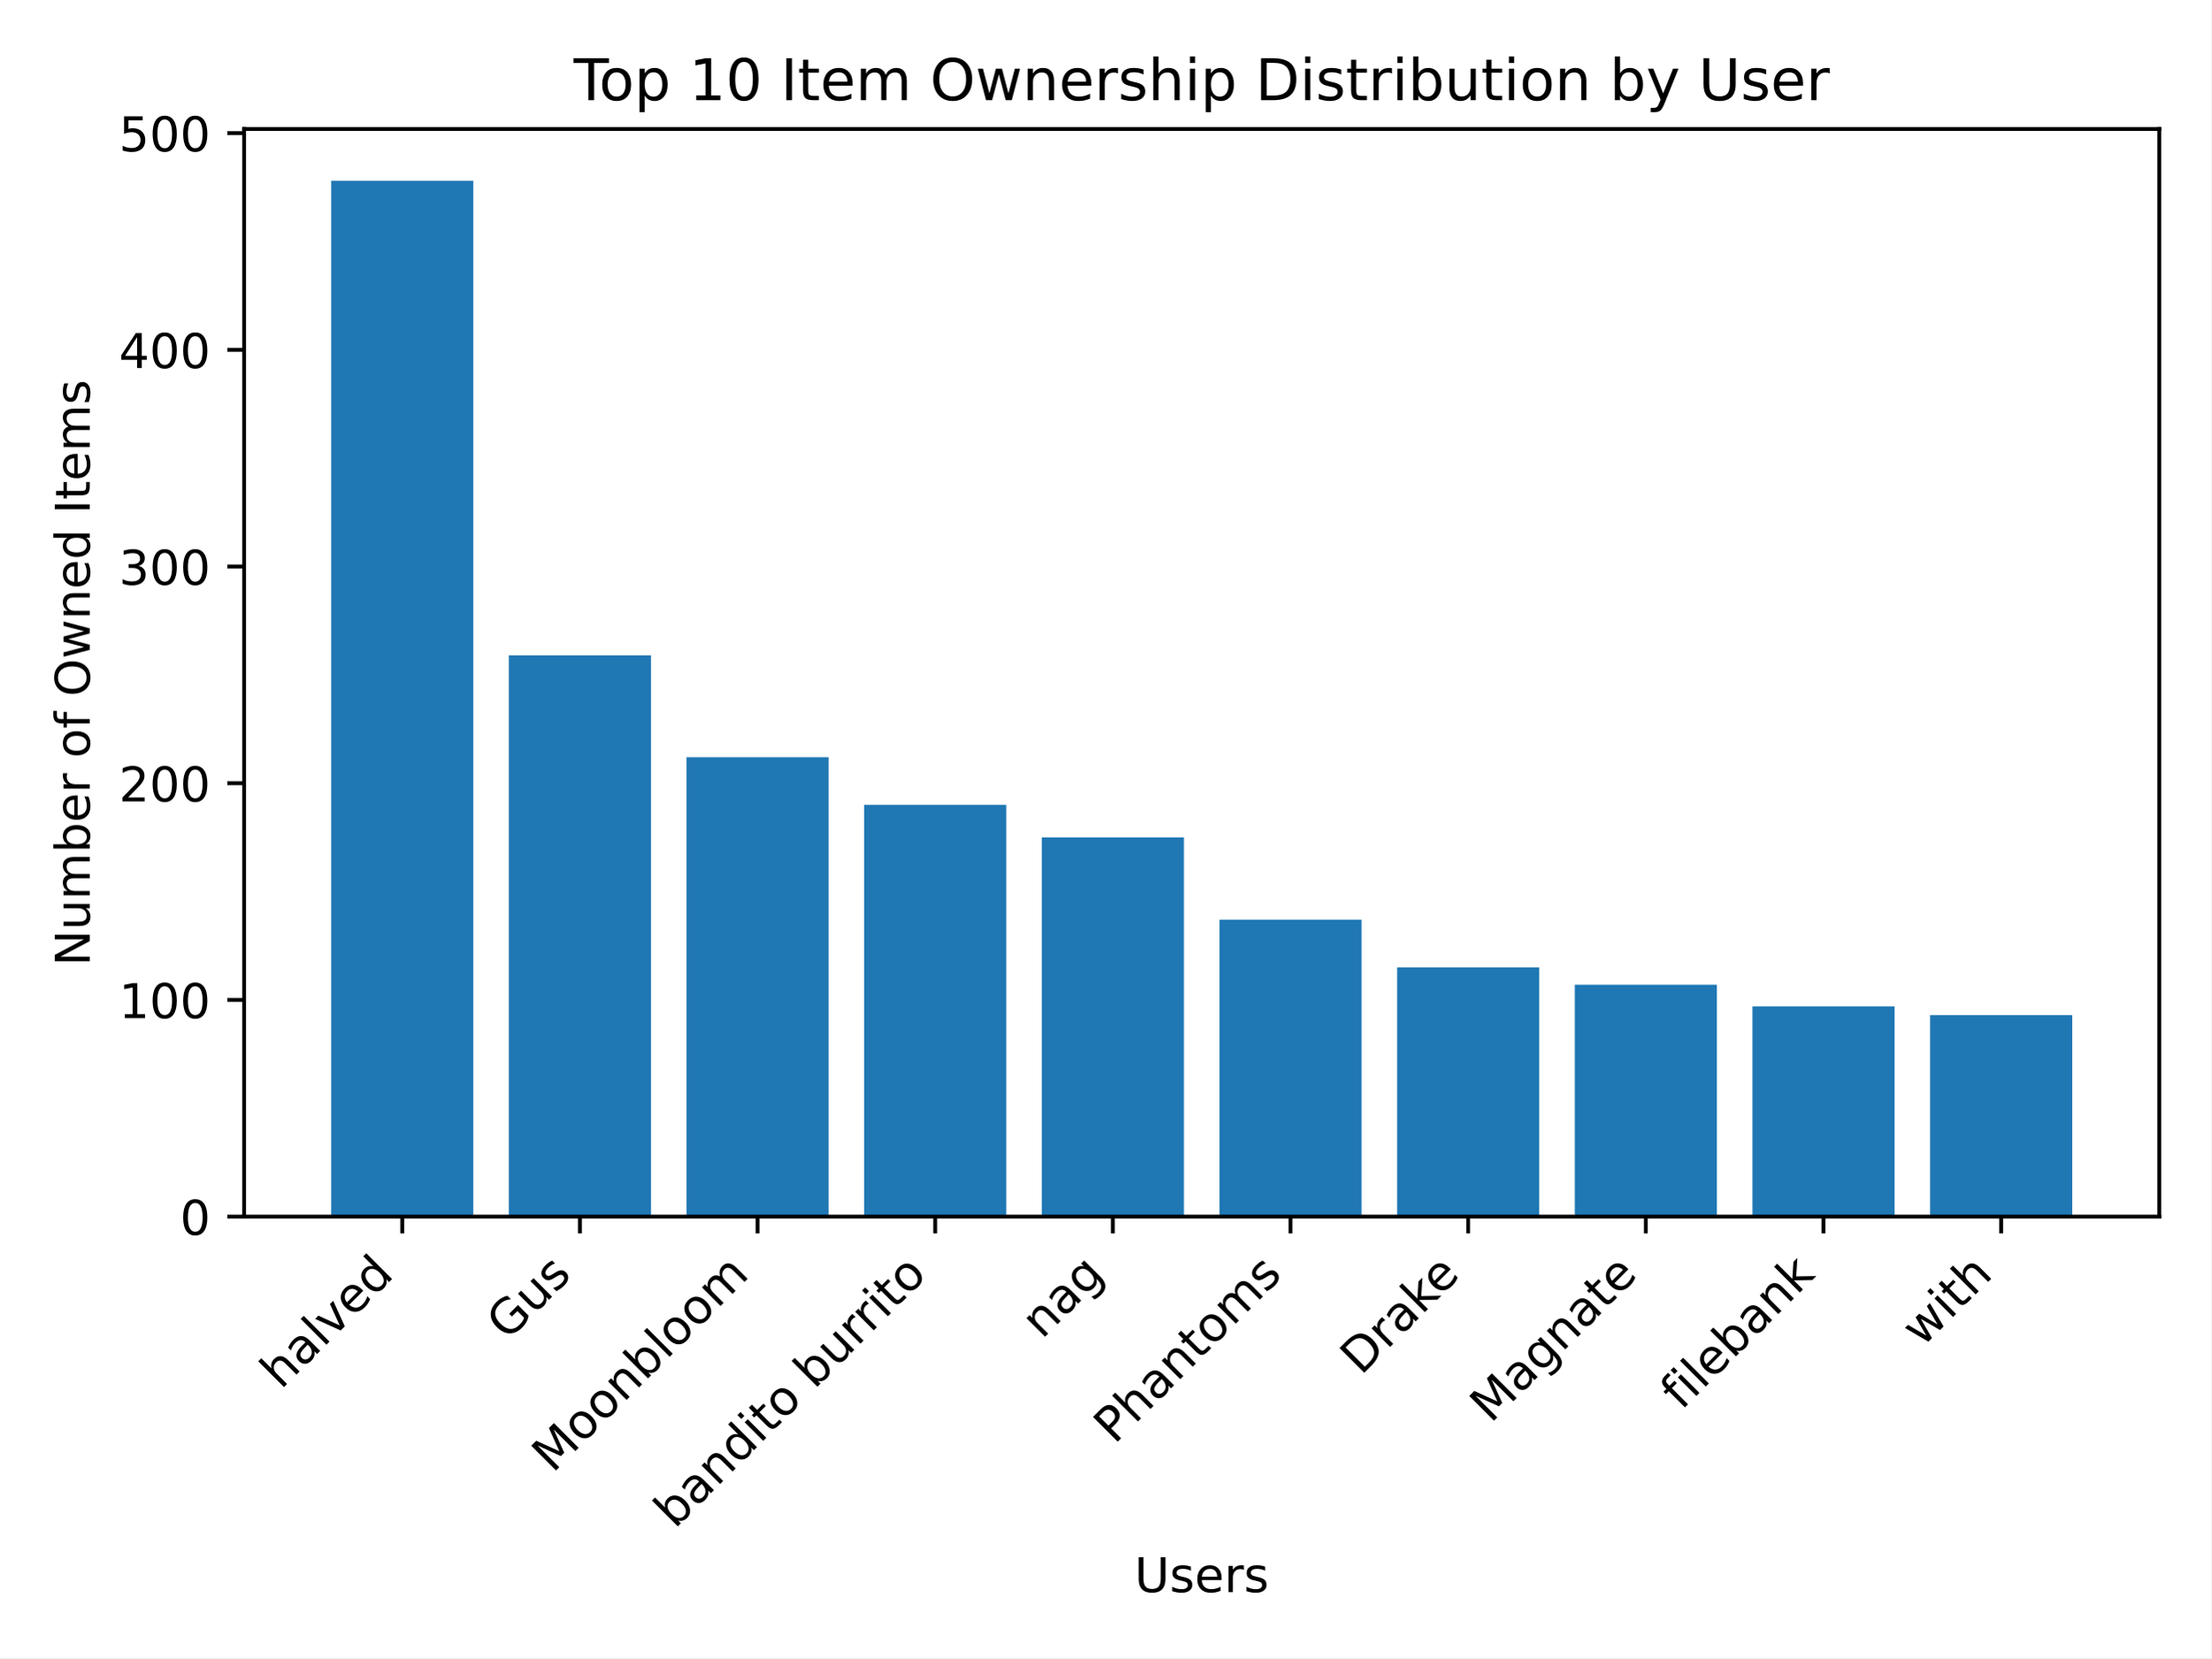
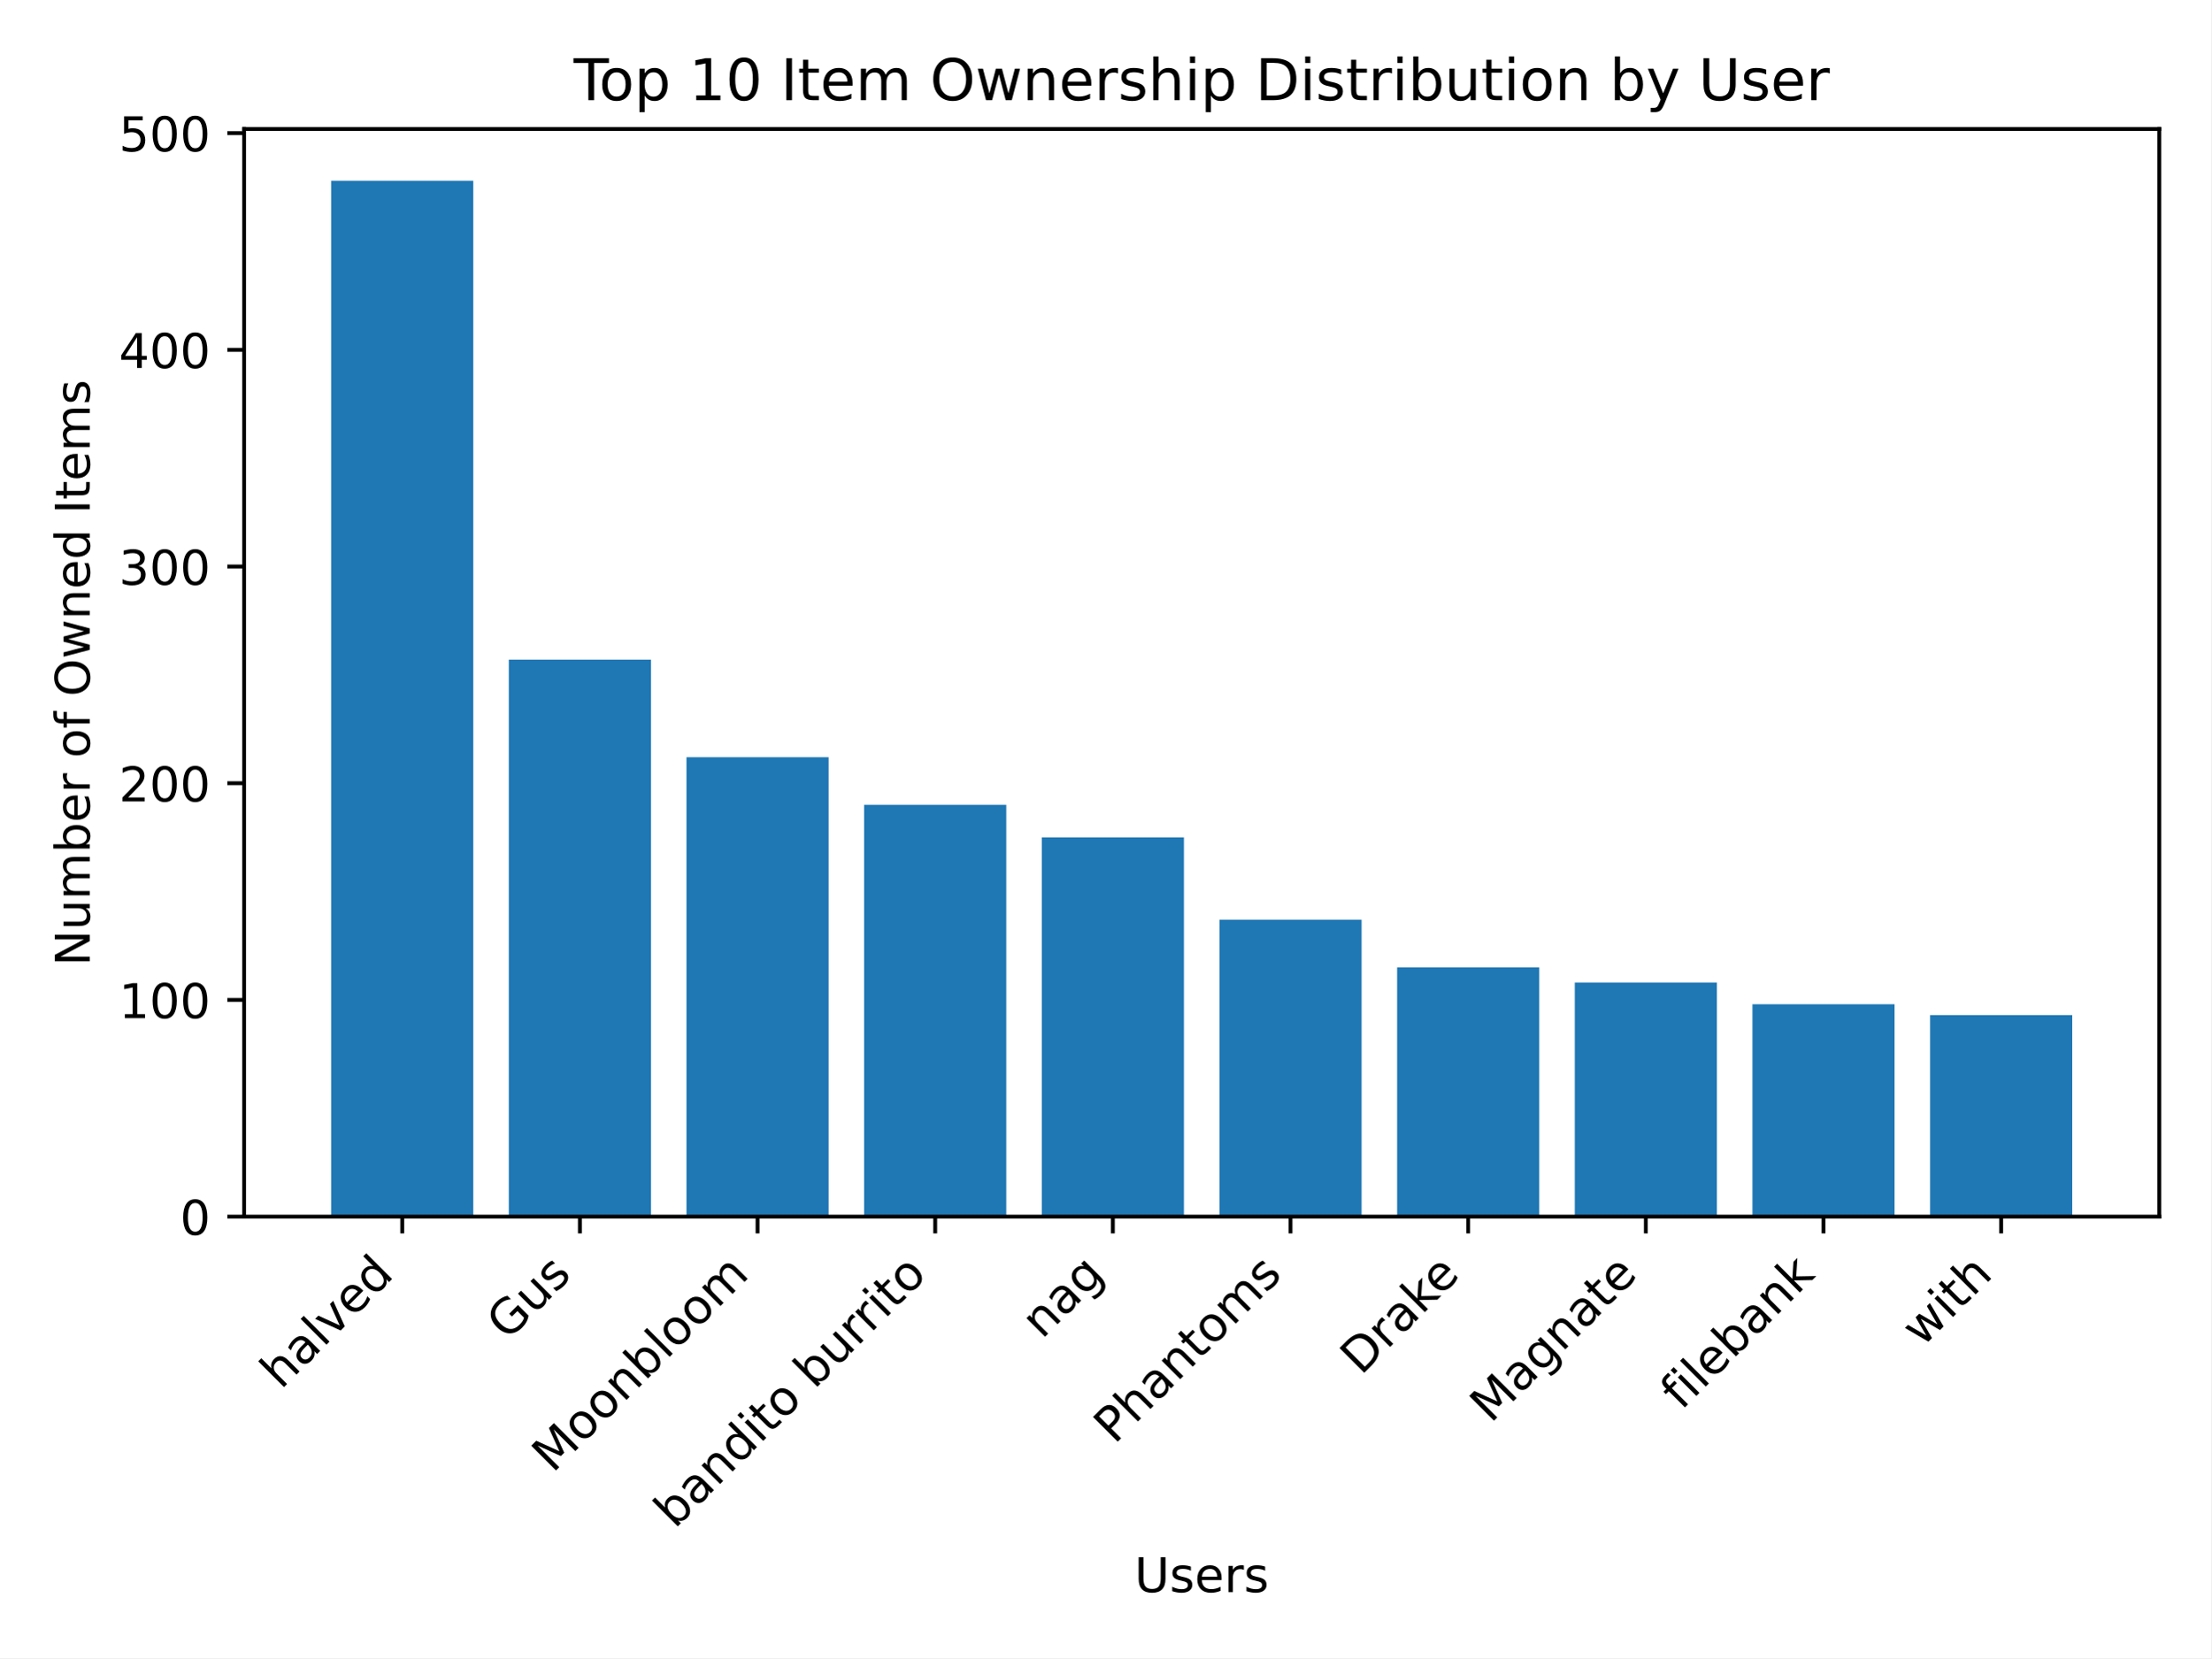
<svg xmlns="http://www.w3.org/2000/svg" xmlns:xlink="http://www.w3.org/1999/xlink" width="460.8pt" height="345.6pt" viewBox="0 0 460.8 345.6" version="1.1">
  <defs>
    <style type="text/css">*{stroke-linejoin: round; stroke-linecap: butt}</style>
  </defs>
  <g id="figure_1">
    <g id="patch_1">
      <path d="M 0 345.6  L 460.8 345.6  L 460.8 0  L 0 0  z " style="fill: #ffffff" />
    </g>
    <g id="axes_1">
      <g id="patch_2">
        <path d="M 50.87 253.581  L 450 253.581  L 450 26.88  L 50.87 26.88  z " style="fill: #ffffff" />
      </g>
      <g id="patch_3">
-         <path d="M 69.012 253.581  L 98.632 253.581  L 98.632 37.675  L 69.012 37.675  z " clip-path="url(#p3479935cb9)" style="fill: #1f77b4" />
+         <path d="M 69.012 253.581  L 98.632 253.581  L 98.632 37.675  L 69.012 37.675  z " clip-path="url(#p0962071fc6)" style="fill: #1f77b4" />
      </g>
      <g id="patch_4">
-         <path d="M 106.037 253.581  L 135.657 253.581  L 135.657 136.594  L 106.037 136.594  z " clip-path="url(#p3479935cb9)" style="fill: #1f77b4" />
+         <path d="M 106.037 253.581  L 135.657 253.581  L 135.657 137.498  L 106.037 137.498  z " clip-path="url(#p0962071fc6)" style="fill: #1f77b4" />
      </g>
      <g id="patch_5">
-         <path d="M 143.062 253.581  L 172.682 253.581  L 172.682 157.823  L 143.062 157.823  z " clip-path="url(#p3479935cb9)" style="fill: #1f77b4" />
+         <path d="M 143.062 253.581  L 172.682 253.581  L 172.682 157.823  L 143.062 157.823  z " clip-path="url(#p0962071fc6)" style="fill: #1f77b4" />
      </g>
      <g id="patch_6">
-         <path d="M 180.087 253.581  L 209.707 253.581  L 209.707 167.76  L 180.087 167.76  z " clip-path="url(#p3479935cb9)" style="fill: #1f77b4" />
+         <path d="M 180.087 253.581  L 209.707 253.581  L 209.707 167.76  L 180.087 167.76  z " clip-path="url(#p0962071fc6)" style="fill: #1f77b4" />
      </g>
      <g id="patch_7">
-         <path d="M 217.112 253.581  L 246.732 253.581  L 246.732 174.536  L 217.112 174.536  z " clip-path="url(#p3479935cb9)" style="fill: #1f77b4" />
+         <path d="M 217.112 253.581  L 246.732 253.581  L 246.732 174.536  L 217.112 174.536  z " clip-path="url(#p0962071fc6)" style="fill: #1f77b4" />
      </g>
      <g id="patch_8">
-         <path d="M 254.138 253.581  L 283.758 253.581  L 283.758 191.7  L 254.138 191.7  z " clip-path="url(#p3479935cb9)" style="fill: #1f77b4" />
+         <path d="M 254.138 253.581  L 283.758 253.581  L 283.758 191.7  L 254.138 191.7  z " clip-path="url(#p0962071fc6)" style="fill: #1f77b4" />
      </g>
      <g id="patch_9">
-         <path d="M 291.163 253.581  L 320.783 253.581  L 320.783 201.637  L 291.163 201.637  z " clip-path="url(#p3479935cb9)" style="fill: #1f77b4" />
+         <path d="M 291.163 253.581  L 320.783 253.581  L 320.783 201.637  L 291.163 201.637  z " clip-path="url(#p0962071fc6)" style="fill: #1f77b4" />
      </g>
      <g id="patch_10">
-         <path d="M 328.188 253.581  L 357.808 253.581  L 357.808 205.25  L 328.188 205.25  z " clip-path="url(#p3479935cb9)" style="fill: #1f77b4" />
+         <path d="M 328.188 253.581  L 357.808 253.581  L 357.808 204.799  L 328.188 204.799  z " clip-path="url(#p0962071fc6)" style="fill: #1f77b4" />
      </g>
      <g id="patch_11">
-         <path d="M 365.213 253.581  L 394.833 253.581  L 394.833 209.767  L 365.213 209.767  z " clip-path="url(#p3479935cb9)" style="fill: #1f77b4" />
+         <path d="M 365.213 253.581  L 394.833 253.581  L 394.833 209.315  L 365.213 209.315  z " clip-path="url(#p0962071fc6)" style="fill: #1f77b4" />
      </g>
      <g id="patch_12">
-         <path d="M 402.238 253.581  L 431.858 253.581  L 431.858 211.574  L 402.238 211.574  z " clip-path="url(#p3479935cb9)" style="fill: #1f77b4" />
+         <path d="M 402.238 253.581  L 431.858 253.581  L 431.858 211.574  L 402.238 211.574  z " clip-path="url(#p0962071fc6)" style="fill: #1f77b4" />
      </g>
      <g id="matplotlib.axis_1">
        <g id="xtick_1">
          <g id="line2d_1">
            <defs>
-               <path id="mce7638d8e3" d="M 0 0  L 0 3.5  " style="stroke: #000000; stroke-width: 0.8" />
+               <path id="m179dded548" d="M 0 0  L 0 3.5  " style="stroke: #000000; stroke-width: 0.8" />
            </defs>
            <g>
-               <use xlink:href="#mce7638d8e3" x="83.822" y="253.581" style="stroke: #000000; stroke-width: 0.8" />
+               <use xlink:href="#m179dded548" x="83.822" y="253.581" style="stroke: #000000; stroke-width: 0.8" />
            </g>
          </g>
          <g id="text_1">
            <g transform="translate(58.54764 289.7576) rotate(-45) scale(0.1 -0.1)">
              <defs>
                <path id="DejaVuSans-68" d="M 3513 2113  L 3513 0  L 2938 0  L 2938 2094  Q 2938 2591 2744 2837  Q 2550 3084 2163 3084  Q 1697 3084 1428 2787  Q 1159 2491 1159 1978  L 1159 0  L 581 0  L 581 4863  L 1159 4863  L 1159 2956  Q 1366 3272 1645 3428  Q 1925 3584 2291 3584  Q 2894 3584 3203 3211  Q 3513 2838 3513 2113  z " transform="scale(0.015625)" />
                <path id="DejaVuSans-61" d="M 2194 1759  Q 1497 1759 1228 1600  Q 959 1441 959 1056  Q 959 750 1161 570  Q 1363 391 1709 391  Q 2188 391 2477 730  Q 2766 1069 2766 1631  L 2766 1759  L 2194 1759  z M 3341 1997  L 3341 0  L 2766 0  L 2766 531  Q 2569 213 2275 61  Q 1981 -91 1556 -91  Q 1019 -91 701 211  Q 384 513 384 1019  Q 384 1609 779 1909  Q 1175 2209 1959 2209  L 2766 2209  L 2766 2266  Q 2766 2663 2505 2880  Q 2244 3097 1772 3097  Q 1472 3097 1187 3025  Q 903 2953 641 2809  L 641 3341  Q 956 3463 1253 3523  Q 1550 3584 1831 3584  Q 2591 3584 2966 3190  Q 3341 2797 3341 1997  z " transform="scale(0.015625)" />
                <path id="DejaVuSans-6c" d="M 603 4863  L 1178 4863  L 1178 0  L 603 0  L 603 4863  z " transform="scale(0.015625)" />
                <path id="DejaVuSans-76" d="M 191 3500  L 800 3500  L 1894 563  L 2988 3500  L 3597 3500  L 2284 0  L 1503 0  L 191 3500  z " transform="scale(0.015625)" />
                <path id="DejaVuSans-65" d="M 3597 1894  L 3597 1613  L 953 1613  Q 991 1019 1311 708  Q 1631 397 2203 397  Q 2534 397 2845 478  Q 3156 559 3463 722  L 3463 178  Q 3153 47 2828 -22  Q 2503 -91 2169 -91  Q 1331 -91 842 396  Q 353 884 353 1716  Q 353 2575 817 3079  Q 1281 3584 2069 3584  Q 2775 3584 3186 3129  Q 3597 2675 3597 1894  z M 3022 2063  Q 3016 2534 2758 2815  Q 2500 3097 2075 3097  Q 1594 3097 1305 2825  Q 1016 2553 972 2059  L 3022 2063  z " transform="scale(0.015625)" />
                <path id="DejaVuSans-64" d="M 2906 2969  L 2906 4863  L 3481 4863  L 3481 0  L 2906 0  L 2906 525  Q 2725 213 2448 61  Q 2172 -91 1784 -91  Q 1150 -91 751 415  Q 353 922 353 1747  Q 353 2572 751 3078  Q 1150 3584 1784 3584  Q 2172 3584 2448 3432  Q 2725 3281 2906 2969  z M 947 1747  Q 947 1113 1208 752  Q 1469 391 1925 391  Q 2381 391 2643 752  Q 2906 1113 2906 1747  Q 2906 2381 2643 2742  Q 2381 3103 1925 3103  Q 1469 3103 1208 2742  Q 947 2381 947 1747  z " transform="scale(0.015625)" />
              </defs>
              <use xlink:href="#DejaVuSans-68" />
              <use xlink:href="#DejaVuSans-61" x="63.379" />
              <use xlink:href="#DejaVuSans-6c" x="124.658" />
              <use xlink:href="#DejaVuSans-76" x="152.441" />
              <use xlink:href="#DejaVuSans-65" x="211.621" />
              <use xlink:href="#DejaVuSans-64" x="273.145" />
            </g>
          </g>
        </g>
        <g id="xtick_2">
          <g id="line2d_2">
            <g>
-               <use xlink:href="#mce7638d8e3" x="120.847" y="253.581" style="stroke: #000000; stroke-width: 0.8" />
+               <use xlink:href="#m179dded548" x="120.847" y="253.581" style="stroke: #000000; stroke-width: 0.8" />
            </g>
          </g>
          <g id="text_2">
            <g transform="translate(105.7329 279.5973) rotate(-45) scale(0.1 -0.1)">
              <defs>
                <path id="DejaVuSans-47" d="M 3809 666  L 3809 1919  L 2778 1919  L 2778 2438  L 4434 2438  L 4434 434  Q 4069 175 3628 42  Q 3188 -91 2688 -91  Q 1594 -91 976 548  Q 359 1188 359 2328  Q 359 3472 976 4111  Q 1594 4750 2688 4750  Q 3144 4750 3555 4637  Q 3966 4525 4313 4306  L 4313 3634  Q 3963 3931 3569 4081  Q 3175 4231 2741 4231  Q 1884 4231 1454 3753  Q 1025 3275 1025 2328  Q 1025 1384 1454 906  Q 1884 428 2741 428  Q 3075 428 3337 486  Q 3600 544 3809 666  z " transform="scale(0.015625)" />
                <path id="DejaVuSans-75" d="M 544 1381  L 544 3500  L 1119 3500  L 1119 1403  Q 1119 906 1312 657  Q 1506 409 1894 409  Q 2359 409 2629 706  Q 2900 1003 2900 1516  L 2900 3500  L 3475 3500  L 3475 0  L 2900 0  L 2900 538  Q 2691 219 2414 64  Q 2138 -91 1772 -91  Q 1169 -91 856 284  Q 544 659 544 1381  z M 1991 3584  L 1991 3584  z " transform="scale(0.015625)" />
                <path id="DejaVuSans-73" d="M 2834 3397  L 2834 2853  Q 2591 2978 2328 3040  Q 2066 3103 1784 3103  Q 1356 3103 1142 2972  Q 928 2841 928 2578  Q 928 2378 1081 2264  Q 1234 2150 1697 2047  L 1894 2003  Q 2506 1872 2764 1633  Q 3022 1394 3022 966  Q 3022 478 2636 193  Q 2250 -91 1575 -91  Q 1294 -91 989 -36  Q 684 19 347 128  L 347 722  Q 666 556 975 473  Q 1284 391 1588 391  Q 1994 391 2212 530  Q 2431 669 2431 922  Q 2431 1156 2273 1281  Q 2116 1406 1581 1522  L 1381 1569  Q 847 1681 609 1914  Q 372 2147 372 2553  Q 372 3047 722 3315  Q 1072 3584 1716 3584  Q 2034 3584 2315 3537  Q 2597 3491 2834 3397  z " transform="scale(0.015625)" />
              </defs>
              <use xlink:href="#DejaVuSans-47" />
              <use xlink:href="#DejaVuSans-75" x="77.49" />
              <use xlink:href="#DejaVuSans-73" x="140.869" />
            </g>
          </g>
        </g>
        <g id="xtick_3">
          <g id="line2d_3">
            <g>
-               <use xlink:href="#mce7638d8e3" x="157.872" y="253.581" style="stroke: #000000; stroke-width: 0.8" />
+               <use xlink:href="#m179dded548" x="157.872" y="253.581" style="stroke: #000000; stroke-width: 0.8" />
            </g>
          </g>
          <g id="text_3">
            <g transform="translate(115.172 307.1833) rotate(-45) scale(0.1 -0.1)">
              <defs>
                <path id="DejaVuSans-4d" d="M 628 4666  L 1569 4666  L 2759 1491  L 3956 4666  L 4897 4666  L 4897 0  L 4281 0  L 4281 4097  L 3078 897  L 2444 897  L 1241 4097  L 1241 0  L 628 0  L 628 4666  z " transform="scale(0.015625)" />
                <path id="DejaVuSans-6f" d="M 1959 3097  Q 1497 3097 1228 2736  Q 959 2375 959 1747  Q 959 1119 1226 758  Q 1494 397 1959 397  Q 2419 397 2687 759  Q 2956 1122 2956 1747  Q 2956 2369 2687 2733  Q 2419 3097 1959 3097  z M 1959 3584  Q 2709 3584 3137 3096  Q 3566 2609 3566 1747  Q 3566 888 3137 398  Q 2709 -91 1959 -91  Q 1206 -91 779 398  Q 353 888 353 1747  Q 353 2609 779 3096  Q 1206 3584 1959 3584  z " transform="scale(0.015625)" />
                <path id="DejaVuSans-6e" d="M 3513 2113  L 3513 0  L 2938 0  L 2938 2094  Q 2938 2591 2744 2837  Q 2550 3084 2163 3084  Q 1697 3084 1428 2787  Q 1159 2491 1159 1978  L 1159 0  L 581 0  L 581 3500  L 1159 3500  L 1159 2956  Q 1366 3272 1645 3428  Q 1925 3584 2291 3584  Q 2894 3584 3203 3211  Q 3513 2838 3513 2113  z " transform="scale(0.015625)" />
                <path id="DejaVuSans-62" d="M 3116 1747  Q 3116 2381 2855 2742  Q 2594 3103 2138 3103  Q 1681 3103 1420 2742  Q 1159 2381 1159 1747  Q 1159 1113 1420 752  Q 1681 391 2138 391  Q 2594 391 2855 752  Q 3116 1113 3116 1747  z M 1159 2969  Q 1341 3281 1617 3432  Q 1894 3584 2278 3584  Q 2916 3584 3314 3078  Q 3713 2572 3713 1747  Q 3713 922 3314 415  Q 2916 -91 2278 -91  Q 1894 -91 1617 61  Q 1341 213 1159 525  L 1159 0  L 581 0  L 581 4863  L 1159 4863  L 1159 2969  z " transform="scale(0.015625)" />
                <path id="DejaVuSans-6d" d="M 3328 2828  Q 3544 3216 3844 3400  Q 4144 3584 4550 3584  Q 5097 3584 5394 3201  Q 5691 2819 5691 2113  L 5691 0  L 5113 0  L 5113 2094  Q 5113 2597 4934 2840  Q 4756 3084 4391 3084  Q 3944 3084 3684 2787  Q 3425 2491 3425 1978  L 3425 0  L 2847 0  L 2847 2094  Q 2847 2600 2669 2842  Q 2491 3084 2119 3084  Q 1678 3084 1418 2786  Q 1159 2488 1159 1978  L 1159 0  L 581 0  L 581 3500  L 1159 3500  L 1159 2956  Q 1356 3278 1631 3431  Q 1906 3584 2284 3584  Q 2666 3584 2933 3390  Q 3200 3197 3328 2828  z " transform="scale(0.015625)" />
              </defs>
              <use xlink:href="#DejaVuSans-4d" />
              <use xlink:href="#DejaVuSans-6f" x="86.279" />
              <use xlink:href="#DejaVuSans-6f" x="147.461" />
              <use xlink:href="#DejaVuSans-6e" x="208.643" />
              <use xlink:href="#DejaVuSans-62" x="272.021" />
              <use xlink:href="#DejaVuSans-6c" x="335.498" />
              <use xlink:href="#DejaVuSans-6f" x="363.281" />
              <use xlink:href="#DejaVuSans-6f" x="424.463" />
              <use xlink:href="#DejaVuSans-6d" x="485.645" />
            </g>
          </g>
        </g>
        <g id="xtick_4">
          <g id="line2d_4">
            <g>
-               <use xlink:href="#mce7638d8e3" x="194.897" y="253.581" style="stroke: #000000; stroke-width: 0.8" />
+               <use xlink:href="#m179dded548" x="194.897" y="253.581" style="stroke: #000000; stroke-width: 0.8" />
            </g>
          </g>
          <g id="text_4">
            <g transform="translate(140.6005 318.7799) rotate(-45) scale(0.1 -0.1)">
              <defs>
                <path id="DejaVuSans-69" d="M 603 3500  L 1178 3500  L 1178 0  L 603 0  L 603 3500  z M 603 4863  L 1178 4863  L 1178 4134  L 603 4134  L 603 4863  z " transform="scale(0.015625)" />
                <path id="DejaVuSans-74" d="M 1172 4494  L 1172 3500  L 2356 3500  L 2356 3053  L 1172 3053  L 1172 1153  Q 1172 725 1289 603  Q 1406 481 1766 481  L 2356 481  L 2356 0  L 1766 0  Q 1100 0 847 248  Q 594 497 594 1153  L 594 3053  L 172 3053  L 172 3500  L 594 3500  L 594 4494  L 1172 4494  z " transform="scale(0.015625)" />
                <path id="DejaVuSans-20" transform="scale(0.015625)" />
                <path id="DejaVuSans-72" d="M 2631 2963  Q 2534 3019 2420 3045  Q 2306 3072 2169 3072  Q 1681 3072 1420 2755  Q 1159 2438 1159 1844  L 1159 0  L 581 0  L 581 3500  L 1159 3500  L 1159 2956  Q 1341 3275 1631 3429  Q 1922 3584 2338 3584  Q 2397 3584 2469 3576  Q 2541 3569 2628 3553  L 2631 2963  z " transform="scale(0.015625)" />
              </defs>
              <use xlink:href="#DejaVuSans-62" />
              <use xlink:href="#DejaVuSans-61" x="63.477" />
              <use xlink:href="#DejaVuSans-6e" x="124.756" />
              <use xlink:href="#DejaVuSans-64" x="188.135" />
              <use xlink:href="#DejaVuSans-69" x="251.611" />
              <use xlink:href="#DejaVuSans-74" x="279.395" />
              <use xlink:href="#DejaVuSans-6f" x="318.604" />
              <use xlink:href="#DejaVuSans-20" x="379.785" />
              <use xlink:href="#DejaVuSans-62" x="411.572" />
              <use xlink:href="#DejaVuSans-75" x="475.049" />
              <use xlink:href="#DejaVuSans-72" x="538.428" />
              <use xlink:href="#DejaVuSans-72" x="577.791" />
              <use xlink:href="#DejaVuSans-69" x="618.904" />
              <use xlink:href="#DejaVuSans-74" x="646.688" />
              <use xlink:href="#DejaVuSans-6f" x="685.896" />
            </g>
          </g>
        </g>
        <g id="xtick_5">
          <g id="line2d_5">
            <g>
-               <use xlink:href="#mce7638d8e3" x="231.922" y="253.581" style="stroke: #000000; stroke-width: 0.8" />
+               <use xlink:href="#m179dded548" x="231.922" y="253.581" style="stroke: #000000; stroke-width: 0.8" />
            </g>
          </g>
          <g id="text_5">
            <g transform="translate(217.1484 279.257) rotate(-45) scale(0.1 -0.1)">
              <defs>
                <path id="DejaVuSans-67" d="M 2906 1791  Q 2906 2416 2648 2759  Q 2391 3103 1925 3103  Q 1463 3103 1205 2759  Q 947 2416 947 1791  Q 947 1169 1205 825  Q 1463 481 1925 481  Q 2391 481 2648 825  Q 2906 1169 2906 1791  z M 3481 434  Q 3481 -459 3084 -895  Q 2688 -1331 1869 -1331  Q 1566 -1331 1297 -1286  Q 1028 -1241 775 -1147  L 775 -588  Q 1028 -725 1275 -790  Q 1522 -856 1778 -856  Q 2344 -856 2625 -561  Q 2906 -266 2906 331  L 2906 616  Q 2728 306 2450 153  Q 2172 0 1784 0  Q 1141 0 747 490  Q 353 981 353 1791  Q 353 2603 747 3093  Q 1141 3584 1784 3584  Q 2172 3584 2450 3431  Q 2728 3278 2906 2969  L 2906 3500  L 3481 3500  L 3481 434  z " transform="scale(0.015625)" />
              </defs>
              <use xlink:href="#DejaVuSans-6e" />
              <use xlink:href="#DejaVuSans-61" x="63.379" />
              <use xlink:href="#DejaVuSans-67" x="124.658" />
            </g>
          </g>
        </g>
        <g id="xtick_6">
          <g id="line2d_6">
            <g>
-               <use xlink:href="#mce7638d8e3" x="268.948" y="253.581" style="stroke: #000000; stroke-width: 0.8" />
+               <use xlink:href="#m179dded548" x="268.948" y="253.581" style="stroke: #000000; stroke-width: 0.8" />
            </g>
          </g>
          <g id="text_6">
            <g transform="translate(232.2476 301.1829) rotate(-45) scale(0.1 -0.1)">
              <defs>
                <path id="DejaVuSans-50" d="M 1259 4147  L 1259 2394  L 2053 2394  Q 2494 2394 2734 2622  Q 2975 2850 2975 3272  Q 2975 3691 2734 3919  Q 2494 4147 2053 4147  L 1259 4147  z M 628 4666  L 2053 4666  Q 2838 4666 3239 4311  Q 3641 3956 3641 3272  Q 3641 2581 3239 2228  Q 2838 1875 2053 1875  L 1259 1875  L 1259 0  L 628 0  L 628 4666  z " transform="scale(0.015625)" />
              </defs>
              <use xlink:href="#DejaVuSans-50" />
              <use xlink:href="#DejaVuSans-68" x="60.303" />
              <use xlink:href="#DejaVuSans-61" x="123.682" />
              <use xlink:href="#DejaVuSans-6e" x="184.961" />
              <use xlink:href="#DejaVuSans-74" x="248.34" />
              <use xlink:href="#DejaVuSans-6f" x="287.549" />
              <use xlink:href="#DejaVuSans-6d" x="348.73" />
              <use xlink:href="#DejaVuSans-73" x="446.143" />
            </g>
          </g>
        </g>
        <g id="xtick_7">
          <g id="line2d_7">
            <g>
-               <use xlink:href="#mce7638d8e3" x="305.973" y="253.581" style="stroke: #000000; stroke-width: 0.8" />
+               <use xlink:href="#m179dded548" x="305.973" y="253.581" style="stroke: #000000; stroke-width: 0.8" />
            </g>
          </g>
          <g id="text_7">
            <g transform="translate(283.628 286.8275) rotate(-45) scale(0.1 -0.1)">
              <defs>
                <path id="DejaVuSans-44" d="M 1259 4147  L 1259 519  L 2022 519  Q 2988 519 3436 956  Q 3884 1394 3884 2338  Q 3884 3275 3436 3711  Q 2988 4147 2022 4147  L 1259 4147  z M 628 4666  L 1925 4666  Q 3281 4666 3915 4102  Q 4550 3538 4550 2338  Q 4550 1131 3912 565  Q 3275 0 1925 0  L 628 0  L 628 4666  z " transform="scale(0.015625)" />
                <path id="DejaVuSans-6b" d="M 581 4863  L 1159 4863  L 1159 1991  L 2875 3500  L 3609 3500  L 1753 1863  L 3688 0  L 2938 0  L 1159 1709  L 1159 0  L 581 0  L 581 4863  z " transform="scale(0.015625)" />
              </defs>
              <use xlink:href="#DejaVuSans-44" />
              <use xlink:href="#DejaVuSans-72" x="77.002" />
              <use xlink:href="#DejaVuSans-61" x="118.115" />
              <use xlink:href="#DejaVuSans-6b" x="179.395" />
              <use xlink:href="#DejaVuSans-65" x="233.68" />
            </g>
          </g>
        </g>
        <g id="xtick_8">
          <g id="line2d_8">
            <g>
-               <use xlink:href="#mce7638d8e3" x="342.998" y="253.581" style="stroke: #000000; stroke-width: 0.8" />
+               <use xlink:href="#m179dded548" x="342.998" y="253.581" style="stroke: #000000; stroke-width: 0.8" />
            </g>
          </g>
          <g id="text_8">
            <g transform="translate(310.6663 296.8143) rotate(-45) scale(0.1 -0.1)">
              <use xlink:href="#DejaVuSans-4d" />
              <use xlink:href="#DejaVuSans-61" x="86.279" />
              <use xlink:href="#DejaVuSans-67" x="147.559" />
              <use xlink:href="#DejaVuSans-6e" x="211.035" />
              <use xlink:href="#DejaVuSans-61" x="274.414" />
              <use xlink:href="#DejaVuSans-74" x="335.693" />
              <use xlink:href="#DejaVuSans-65" x="374.902" />
            </g>
          </g>
        </g>
        <g id="xtick_9">
          <g id="line2d_9">
            <g>
-               <use xlink:href="#mce7638d8e3" x="380.023" y="253.581" style="stroke: #000000; stroke-width: 0.8" />
+               <use xlink:href="#m179dded548" x="380.023" y="253.581" style="stroke: #000000; stroke-width: 0.8" />
            </g>
          </g>
          <g id="text_9">
            <g transform="translate(350.3849 294.1206) rotate(-45) scale(0.1 -0.1)">
              <defs>
                <path id="DejaVuSans-66" d="M 2375 4863  L 2375 4384  L 1825 4384  Q 1516 4384 1395 4259  Q 1275 4134 1275 3809  L 1275 3500  L 2222 3500  L 2222 3053  L 1275 3053  L 1275 0  L 697 0  L 697 3053  L 147 3053  L 147 3500  L 697 3500  L 697 3744  Q 697 4328 969 4595  Q 1241 4863 1831 4863  L 2375 4863  z " transform="scale(0.015625)" />
              </defs>
              <use xlink:href="#DejaVuSans-66" />
              <use xlink:href="#DejaVuSans-69" x="35.205" />
              <use xlink:href="#DejaVuSans-6c" x="62.988" />
              <use xlink:href="#DejaVuSans-65" x="90.771" />
              <use xlink:href="#DejaVuSans-62" x="152.295" />
              <use xlink:href="#DejaVuSans-61" x="215.771" />
              <use xlink:href="#DejaVuSans-6e" x="277.051" />
              <use xlink:href="#DejaVuSans-6b" x="340.43" />
            </g>
          </g>
        </g>
        <g id="xtick_10">
          <g id="line2d_10">
            <g>
-               <use xlink:href="#mce7638d8e3" x="417.048" y="253.581" style="stroke: #000000; stroke-width: 0.8" />
+               <use xlink:href="#m179dded548" x="417.048" y="253.581" style="stroke: #000000; stroke-width: 0.8" />
            </g>
          </g>
          <g id="text_10">
            <g transform="translate(400.5765 280.9541) rotate(-45) scale(0.1 -0.1)">
              <defs>
                <path id="DejaVuSans-77" d="M 269 3500  L 844 3500  L 1563 769  L 2278 3500  L 2956 3500  L 3675 769  L 4391 3500  L 4966 3500  L 4050 0  L 3372 0  L 2619 2869  L 1863 0  L 1184 0  L 269 3500  z " transform="scale(0.015625)" />
              </defs>
              <use xlink:href="#DejaVuSans-77" />
              <use xlink:href="#DejaVuSans-69" x="81.787" />
              <use xlink:href="#DejaVuSans-74" x="109.57" />
              <use xlink:href="#DejaVuSans-68" x="148.779" />
            </g>
          </g>
        </g>
        <g id="text_11">
          <g transform="translate(236.4342 331.8489) scale(0.1 -0.1)">
            <defs>
              <path id="DejaVuSans-55" d="M 556 4666  L 1191 4666  L 1191 1831  Q 1191 1081 1462 751  Q 1734 422 2344 422  Q 2950 422 3222 751  Q 3494 1081 3494 1831  L 3494 4666  L 4128 4666  L 4128 1753  Q 4128 841 3676 375  Q 3225 -91 2344 -91  Q 1459 -91 1007 375  Q 556 841 556 1753  L 556 4666  z " transform="scale(0.015625)" />
            </defs>
            <use xlink:href="#DejaVuSans-55" />
            <use xlink:href="#DejaVuSans-73" x="73.193" />
            <use xlink:href="#DejaVuSans-65" x="125.293" />
            <use xlink:href="#DejaVuSans-72" x="186.816" />
            <use xlink:href="#DejaVuSans-73" x="227.93" />
          </g>
        </g>
      </g>
      <g id="matplotlib.axis_2">
        <g id="ytick_1">
          <g id="line2d_11">
            <defs>
-               <path id="m5c5778e03e" d="M 0 0  L -3.5 0  " style="stroke: #000000; stroke-width: 0.8" />
+               <path id="mb13715c4bd" d="M 0 0  L -3.5 0  " style="stroke: #000000; stroke-width: 0.8" />
            </defs>
            <g>
-               <use xlink:href="#m5c5778e03e" x="50.87" y="253.581" style="stroke: #000000; stroke-width: 0.8" />
+               <use xlink:href="#mb13715c4bd" x="50.87" y="253.581" style="stroke: #000000; stroke-width: 0.8" />
            </g>
          </g>
          <g id="text_12">
            <g transform="translate(37.5075 257.3798) scale(0.1 -0.1)">
              <defs>
                <path id="DejaVuSans-30" d="M 2034 4250  Q 1547 4250 1301 3770  Q 1056 3291 1056 2328  Q 1056 1369 1301 889  Q 1547 409 2034 409  Q 2525 409 2770 889  Q 3016 1369 3016 2328  Q 3016 3291 2770 3770  Q 2525 4250 2034 4250  z M 2034 4750  Q 2819 4750 3233 4129  Q 3647 3509 3647 2328  Q 3647 1150 3233 529  Q 2819 -91 2034 -91  Q 1250 -91 836 529  Q 422 1150 422 2328  Q 422 3509 836 4129  Q 1250 4750 2034 4750  z " transform="scale(0.015625)" />
              </defs>
              <use xlink:href="#DejaVuSans-30" />
            </g>
          </g>
        </g>
        <g id="ytick_2">
          <g id="line2d_12">
            <g>
-               <use xlink:href="#m5c5778e03e" x="50.87" y="208.412" style="stroke: #000000; stroke-width: 0.8" />
+               <use xlink:href="#mb13715c4bd" x="50.87" y="208.412" style="stroke: #000000; stroke-width: 0.8" />
            </g>
          </g>
          <g id="text_13">
            <g transform="translate(24.7825 212.2113) scale(0.1 -0.1)">
              <defs>
                <path id="DejaVuSans-31" d="M 794 531  L 1825 531  L 1825 4091  L 703 3866  L 703 4441  L 1819 4666  L 2450 4666  L 2450 531  L 3481 531  L 3481 0  L 794 0  L 794 531  z " transform="scale(0.015625)" />
              </defs>
              <use xlink:href="#DejaVuSans-31" />
              <use xlink:href="#DejaVuSans-30" x="63.623" />
              <use xlink:href="#DejaVuSans-30" x="127.246" />
            </g>
          </g>
        </g>
        <g id="ytick_3">
          <g id="line2d_13">
            <g>
-               <use xlink:href="#m5c5778e03e" x="50.87" y="163.244" style="stroke: #000000; stroke-width: 0.8" />
+               <use xlink:href="#mb13715c4bd" x="50.87" y="163.244" style="stroke: #000000; stroke-width: 0.8" />
            </g>
          </g>
          <g id="text_14">
            <g transform="translate(24.7825 167.0428) scale(0.1 -0.1)">
              <defs>
                <path id="DejaVuSans-32" d="M 1228 531  L 3431 531  L 3431 0  L 469 0  L 469 531  Q 828 903 1448 1529  Q 2069 2156 2228 2338  Q 2531 2678 2651 2914  Q 2772 3150 2772 3378  Q 2772 3750 2511 3984  Q 2250 4219 1831 4219  Q 1534 4219 1204 4116  Q 875 4013 500 3803  L 500 4441  Q 881 4594 1212 4672  Q 1544 4750 1819 4750  Q 2544 4750 2975 4387  Q 3406 4025 3406 3419  Q 3406 3131 3298 2873  Q 3191 2616 2906 2266  Q 2828 2175 2409 1742  Q 1991 1309 1228 531  z " transform="scale(0.015625)" />
              </defs>
              <use xlink:href="#DejaVuSans-32" />
              <use xlink:href="#DejaVuSans-30" x="63.623" />
              <use xlink:href="#DejaVuSans-30" x="127.246" />
            </g>
          </g>
        </g>
        <g id="ytick_4">
          <g id="line2d_14">
            <g>
-               <use xlink:href="#m5c5778e03e" x="50.87" y="118.075" style="stroke: #000000; stroke-width: 0.8" />
+               <use xlink:href="#mb13715c4bd" x="50.87" y="118.075" style="stroke: #000000; stroke-width: 0.8" />
            </g>
          </g>
          <g id="text_15">
            <g transform="translate(24.7825 121.8744) scale(0.1 -0.1)">
              <defs>
                <path id="DejaVuSans-33" d="M 2597 2516  Q 3050 2419 3304 2112  Q 3559 1806 3559 1356  Q 3559 666 3084 287  Q 2609 -91 1734 -91  Q 1441 -91 1130 -33  Q 819 25 488 141  L 488 750  Q 750 597 1062 519  Q 1375 441 1716 441  Q 2309 441 2620 675  Q 2931 909 2931 1356  Q 2931 1769 2642 2001  Q 2353 2234 1838 2234  L 1294 2234  L 1294 2753  L 1863 2753  Q 2328 2753 2575 2939  Q 2822 3125 2822 3475  Q 2822 3834 2567 4026  Q 2313 4219 1838 4219  Q 1578 4219 1281 4162  Q 984 4106 628 3988  L 628 4550  Q 988 4650 1302 4700  Q 1616 4750 1894 4750  Q 2613 4750 3031 4423  Q 3450 4097 3450 3541  Q 3450 3153 3228 2886  Q 3006 2619 2597 2516  z " transform="scale(0.015625)" />
              </defs>
              <use xlink:href="#DejaVuSans-33" />
              <use xlink:href="#DejaVuSans-30" x="63.623" />
              <use xlink:href="#DejaVuSans-30" x="127.246" />
            </g>
          </g>
        </g>
        <g id="ytick_5">
          <g id="line2d_15">
            <g>
-               <use xlink:href="#m5c5778e03e" x="50.87" y="72.907" style="stroke: #000000; stroke-width: 0.8" />
+               <use xlink:href="#mb13715c4bd" x="50.87" y="72.907" style="stroke: #000000; stroke-width: 0.8" />
            </g>
          </g>
          <g id="text_16">
            <g transform="translate(24.7825 76.70589) scale(0.1 -0.1)">
              <defs>
                <path id="DejaVuSans-34" d="M 2419 4116  L 825 1625  L 2419 1625  L 2419 4116  z M 2253 4666  L 3047 4666  L 3047 1625  L 3713 1625  L 3713 1100  L 3047 1100  L 3047 0  L 2419 0  L 2419 1100  L 313 1100  L 313 1709  L 2253 4666  z " transform="scale(0.015625)" />
              </defs>
              <use xlink:href="#DejaVuSans-34" />
              <use xlink:href="#DejaVuSans-30" x="63.623" />
              <use xlink:href="#DejaVuSans-30" x="127.246" />
            </g>
          </g>
        </g>
        <g id="ytick_6">
          <g id="line2d_16">
            <g>
-               <use xlink:href="#m5c5778e03e" x="50.87" y="27.738" style="stroke: #000000; stroke-width: 0.8" />
+               <use xlink:href="#mb13715c4bd" x="50.87" y="27.738" style="stroke: #000000; stroke-width: 0.8" />
            </g>
          </g>
          <g id="text_17">
            <g transform="translate(24.7825 31.53742) scale(0.1 -0.1)">
              <defs>
                <path id="DejaVuSans-35" d="M 691 4666  L 3169 4666  L 3169 4134  L 1269 4134  L 1269 2991  Q 1406 3038 1543 3061  Q 1681 3084 1819 3084  Q 2600 3084 3056 2656  Q 3513 2228 3513 1497  Q 3513 744 3044 326  Q 2575 -91 1722 -91  Q 1428 -91 1123 -41  Q 819 9 494 109  L 494 744  Q 775 591 1075 516  Q 1375 441 1709 441  Q 2250 441 2565 725  Q 2881 1009 2881 1497  Q 2881 1984 2565 2268  Q 2250 2553 1709 2553  Q 1456 2553 1204 2497  Q 953 2441 691 2322  L 691 4666  z " transform="scale(0.015625)" />
              </defs>
              <use xlink:href="#DejaVuSans-35" />
              <use xlink:href="#DejaVuSans-30" x="63.623" />
              <use xlink:href="#DejaVuSans-30" x="127.246" />
            </g>
          </g>
        </g>
        <g id="text_18">
          <g transform="translate(18.70281 201.3342) rotate(-90) scale(0.1 -0.1)">
            <defs>
              <path id="DejaVuSans-4e" d="M 628 4666  L 1478 4666  L 3547 763  L 3547 4666  L 4159 4666  L 4159 0  L 3309 0  L 1241 3903  L 1241 0  L 628 0  L 628 4666  z " transform="scale(0.015625)" />
              <path id="DejaVuSans-4f" d="M 2522 4238  Q 1834 4238 1429 3725  Q 1025 3213 1025 2328  Q 1025 1447 1429 934  Q 1834 422 2522 422  Q 3209 422 3611 934  Q 4013 1447 4013 2328  Q 4013 3213 3611 3725  Q 3209 4238 2522 4238  z M 2522 4750  Q 3503 4750 4090 4092  Q 4678 3434 4678 2328  Q 4678 1225 4090 567  Q 3503 -91 2522 -91  Q 1538 -91 948 565  Q 359 1222 359 2328  Q 359 3434 948 4092  Q 1538 4750 2522 4750  z " transform="scale(0.015625)" />
              <path id="DejaVuSans-49" d="M 628 4666  L 1259 4666  L 1259 0  L 628 0  L 628 4666  z " transform="scale(0.015625)" />
            </defs>
            <use xlink:href="#DejaVuSans-4e" />
            <use xlink:href="#DejaVuSans-75" x="74.805" />
            <use xlink:href="#DejaVuSans-6d" x="138.184" />
            <use xlink:href="#DejaVuSans-62" x="235.596" />
            <use xlink:href="#DejaVuSans-65" x="299.072" />
            <use xlink:href="#DejaVuSans-72" x="360.596" />
            <use xlink:href="#DejaVuSans-20" x="401.709" />
            <use xlink:href="#DejaVuSans-6f" x="433.496" />
            <use xlink:href="#DejaVuSans-66" x="494.678" />
            <use xlink:href="#DejaVuSans-20" x="529.883" />
            <use xlink:href="#DejaVuSans-4f" x="561.67" />
            <use xlink:href="#DejaVuSans-77" x="640.381" />
            <use xlink:href="#DejaVuSans-6e" x="722.168" />
            <use xlink:href="#DejaVuSans-65" x="785.547" />
            <use xlink:href="#DejaVuSans-64" x="847.07" />
            <use xlink:href="#DejaVuSans-20" x="910.547" />
            <use xlink:href="#DejaVuSans-49" x="942.334" />
            <use xlink:href="#DejaVuSans-74" x="971.826" />
            <use xlink:href="#DejaVuSans-65" x="1011.035" />
            <use xlink:href="#DejaVuSans-6d" x="1072.559" />
            <use xlink:href="#DejaVuSans-73" x="1169.971" />
          </g>
        </g>
      </g>
      <g id="patch_13">
        <path d="M 50.87 253.581  L 50.87 26.88  " style="fill: none; stroke: #000000; stroke-width: 0.8; stroke-linejoin: miter; stroke-linecap: square" />
      </g>
      <g id="patch_14">
        <path d="M 450 253.581  L 450 26.88  " style="fill: none; stroke: #000000; stroke-width: 0.8; stroke-linejoin: miter; stroke-linecap: square" />
      </g>
      <g id="patch_15">
        <path d="M 50.87 253.581  L 450 253.581  " style="fill: none; stroke: #000000; stroke-width: 0.8; stroke-linejoin: miter; stroke-linecap: square" />
      </g>
      <g id="patch_16">
        <path d="M 50.87 26.88  L 450 26.88  " style="fill: none; stroke: #000000; stroke-width: 0.8; stroke-linejoin: miter; stroke-linecap: square" />
      </g>
      <g id="text_19">
        <g transform="translate(119.5422 20.88) scale(0.12 -0.12)">
          <defs>
            <path id="DejaVuSans-54" d="M -19 4666  L 3928 4666  L 3928 4134  L 2272 4134  L 2272 0  L 1638 0  L 1638 4134  L -19 4134  L -19 4666  z " transform="scale(0.015625)" />
            <path id="DejaVuSans-70" d="M 1159 525  L 1159 -1331  L 581 -1331  L 581 3500  L 1159 3500  L 1159 2969  Q 1341 3281 1617 3432  Q 1894 3584 2278 3584  Q 2916 3584 3314 3078  Q 3713 2572 3713 1747  Q 3713 922 3314 415  Q 2916 -91 2278 -91  Q 1894 -91 1617 61  Q 1341 213 1159 525  z M 3116 1747  Q 3116 2381 2855 2742  Q 2594 3103 2138 3103  Q 1681 3103 1420 2742  Q 1159 2381 1159 1747  Q 1159 1113 1420 752  Q 1681 391 2138 391  Q 2594 391 2855 752  Q 3116 1113 3116 1747  z " transform="scale(0.015625)" />
            <path id="DejaVuSans-79" d="M 2059 -325  Q 1816 -950 1584 -1140  Q 1353 -1331 966 -1331  L 506 -1331  L 506 -850  L 844 -850  Q 1081 -850 1212 -737  Q 1344 -625 1503 -206  L 1606 56  L 191 3500  L 800 3500  L 1894 763  L 2988 3500  L 3597 3500  L 2059 -325  z " transform="scale(0.015625)" />
          </defs>
          <use xlink:href="#DejaVuSans-54" />
          <use xlink:href="#DejaVuSans-6f" x="44.084" />
          <use xlink:href="#DejaVuSans-70" x="105.266" />
          <use xlink:href="#DejaVuSans-20" x="168.742" />
          <use xlink:href="#DejaVuSans-31" x="200.529" />
          <use xlink:href="#DejaVuSans-30" x="264.152" />
          <use xlink:href="#DejaVuSans-20" x="327.775" />
          <use xlink:href="#DejaVuSans-49" x="359.562" />
          <use xlink:href="#DejaVuSans-74" x="389.055" />
          <use xlink:href="#DejaVuSans-65" x="428.264" />
          <use xlink:href="#DejaVuSans-6d" x="489.787" />
          <use xlink:href="#DejaVuSans-20" x="587.199" />
          <use xlink:href="#DejaVuSans-4f" x="618.986" />
          <use xlink:href="#DejaVuSans-77" x="697.697" />
          <use xlink:href="#DejaVuSans-6e" x="779.484" />
          <use xlink:href="#DejaVuSans-65" x="842.863" />
          <use xlink:href="#DejaVuSans-72" x="904.387" />
          <use xlink:href="#DejaVuSans-73" x="945.5" />
          <use xlink:href="#DejaVuSans-68" x="997.6" />
          <use xlink:href="#DejaVuSans-69" x="1060.979" />
          <use xlink:href="#DejaVuSans-70" x="1088.762" />
          <use xlink:href="#DejaVuSans-20" x="1152.238" />
          <use xlink:href="#DejaVuSans-44" x="1184.025" />
          <use xlink:href="#DejaVuSans-69" x="1261.027" />
          <use xlink:href="#DejaVuSans-73" x="1288.811" />
          <use xlink:href="#DejaVuSans-74" x="1340.91" />
          <use xlink:href="#DejaVuSans-72" x="1380.119" />
          <use xlink:href="#DejaVuSans-69" x="1421.232" />
          <use xlink:href="#DejaVuSans-62" x="1449.016" />
          <use xlink:href="#DejaVuSans-75" x="1512.492" />
          <use xlink:href="#DejaVuSans-74" x="1575.871" />
          <use xlink:href="#DejaVuSans-69" x="1615.08" />
          <use xlink:href="#DejaVuSans-6f" x="1642.863" />
          <use xlink:href="#DejaVuSans-6e" x="1704.045" />
          <use xlink:href="#DejaVuSans-20" x="1767.424" />
          <use xlink:href="#DejaVuSans-62" x="1799.211" />
          <use xlink:href="#DejaVuSans-79" x="1862.688" />
          <use xlink:href="#DejaVuSans-20" x="1921.867" />
          <use xlink:href="#DejaVuSans-55" x="1953.654" />
          <use xlink:href="#DejaVuSans-73" x="2026.848" />
          <use xlink:href="#DejaVuSans-65" x="2078.947" />
          <use xlink:href="#DejaVuSans-72" x="2140.471" />
        </g>
      </g>
    </g>
  </g>
  <defs>
-     <clipPath id="p3479935cb9">
+     <clipPath id="p0962071fc6">
      <rect x="50.87" y="26.88" width="399.13" height="226.701" />
    </clipPath>
  </defs>
</svg>
